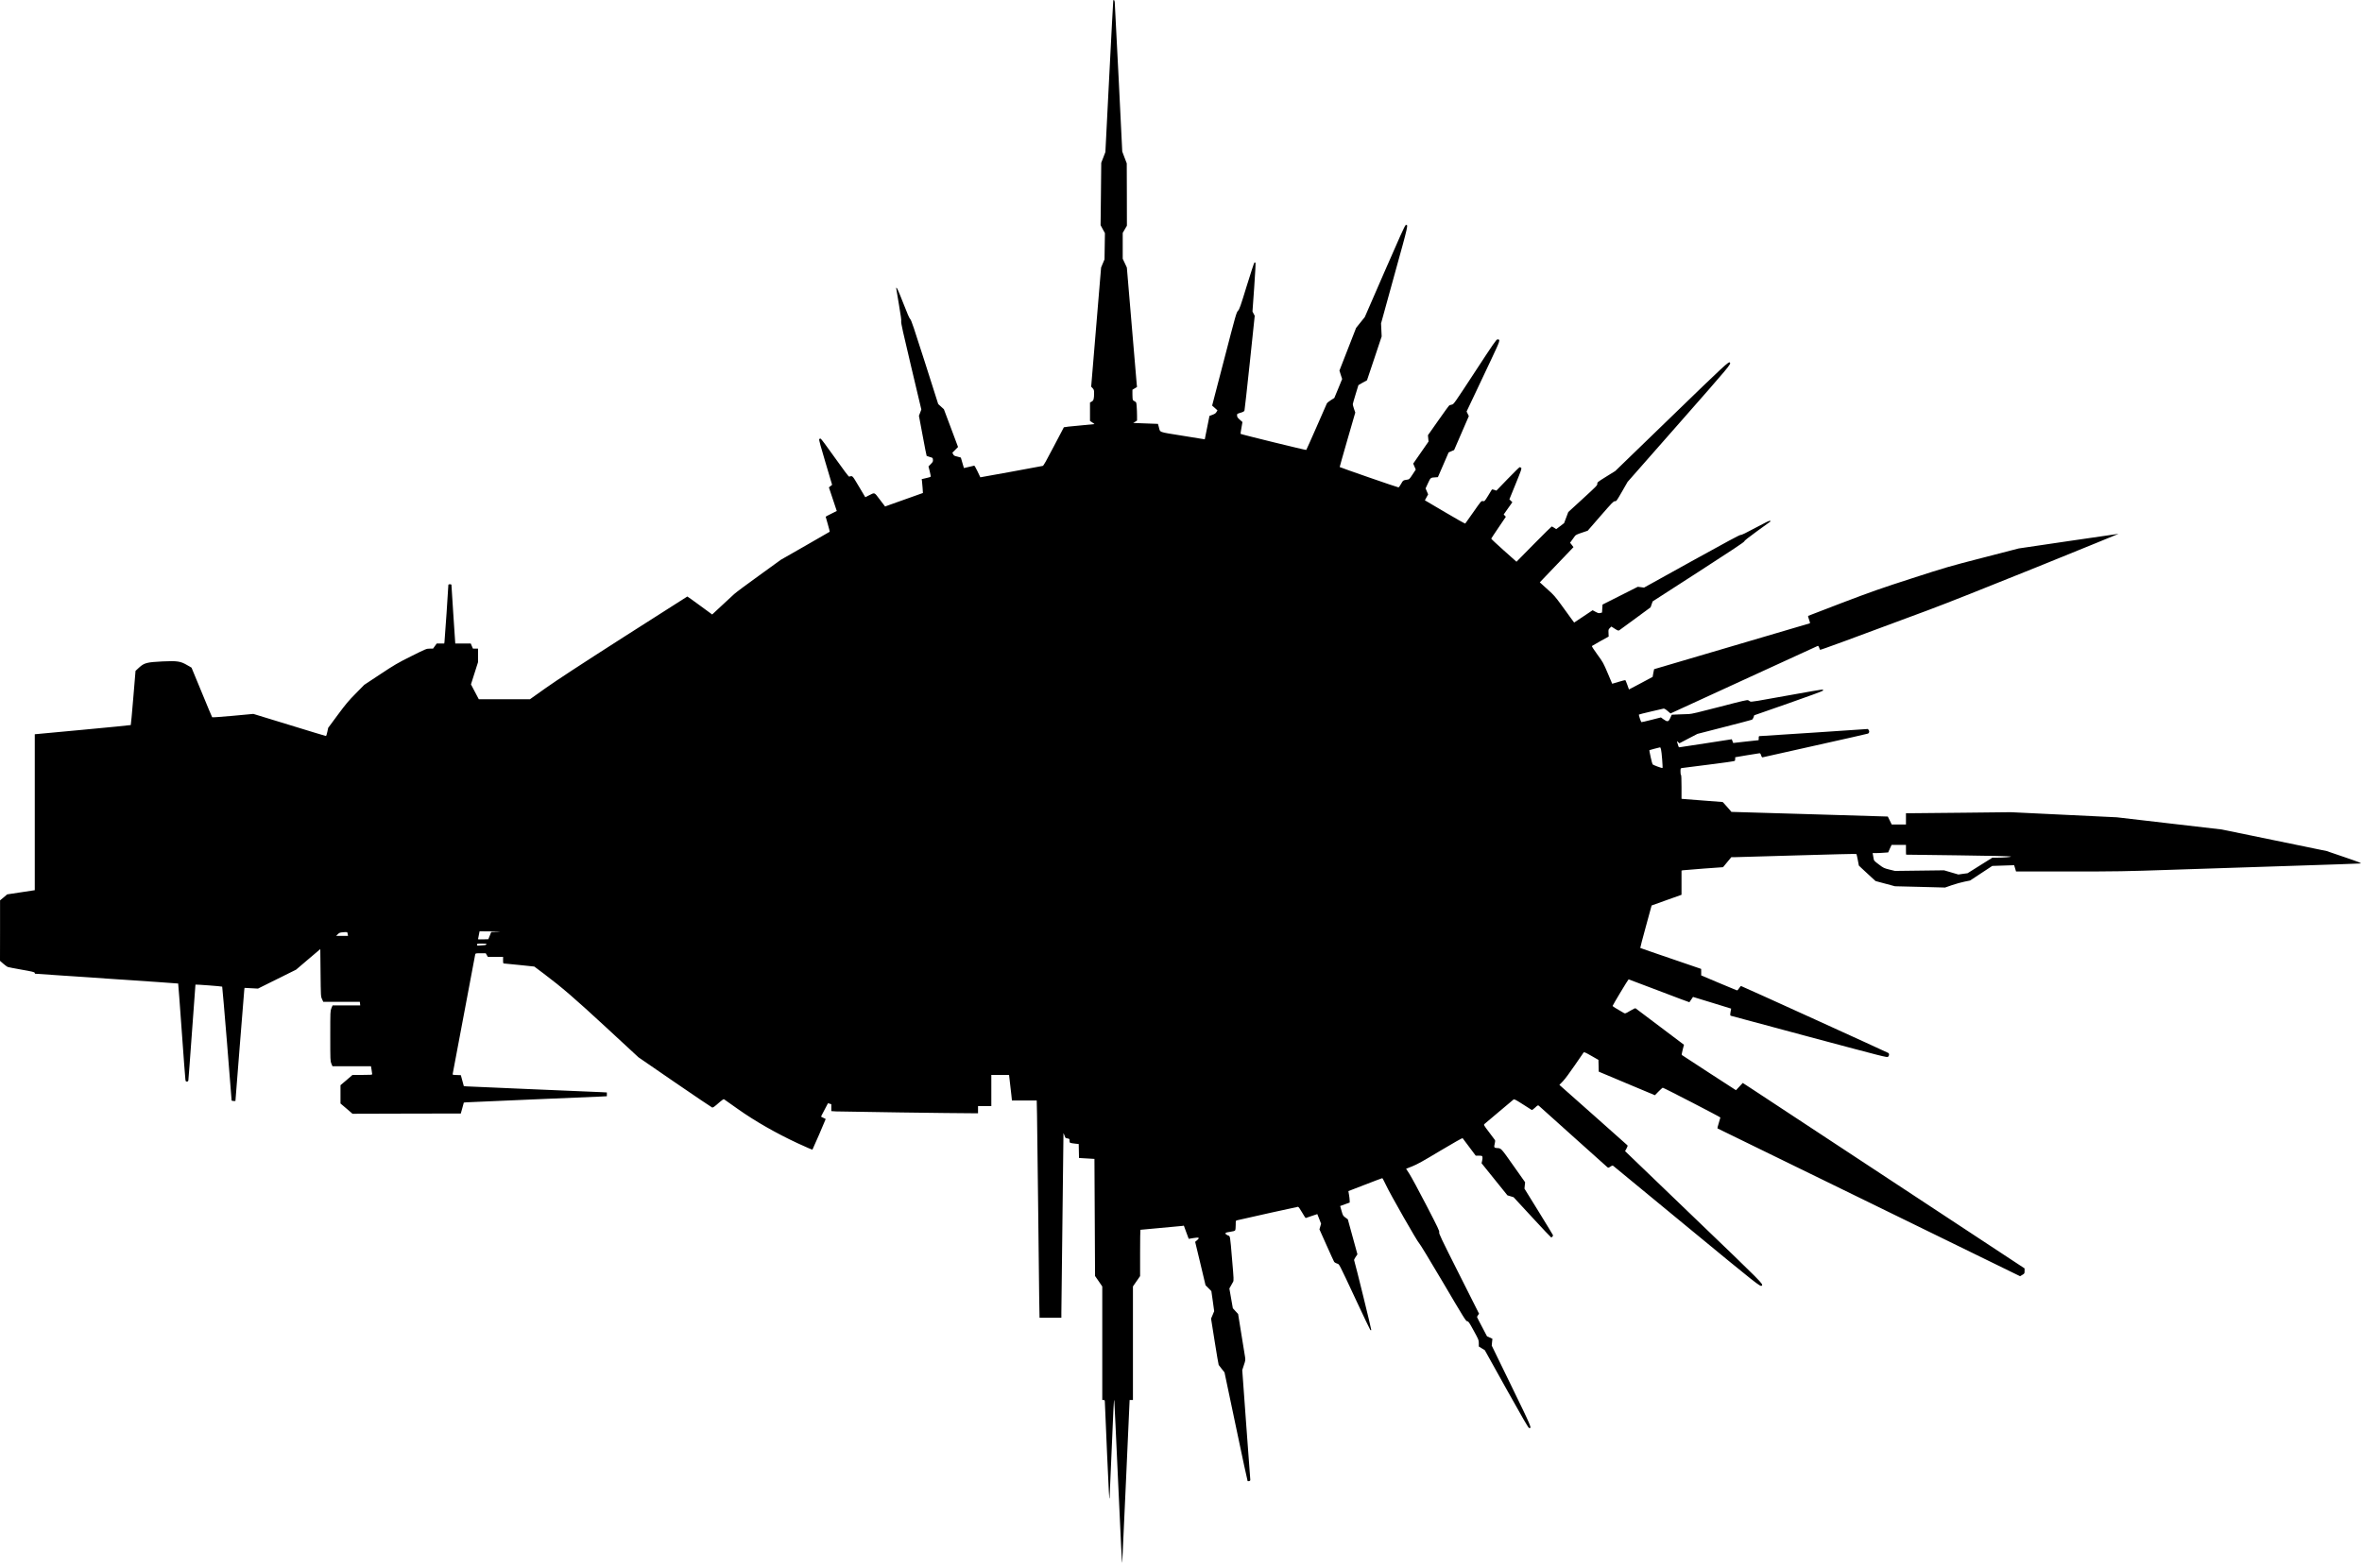
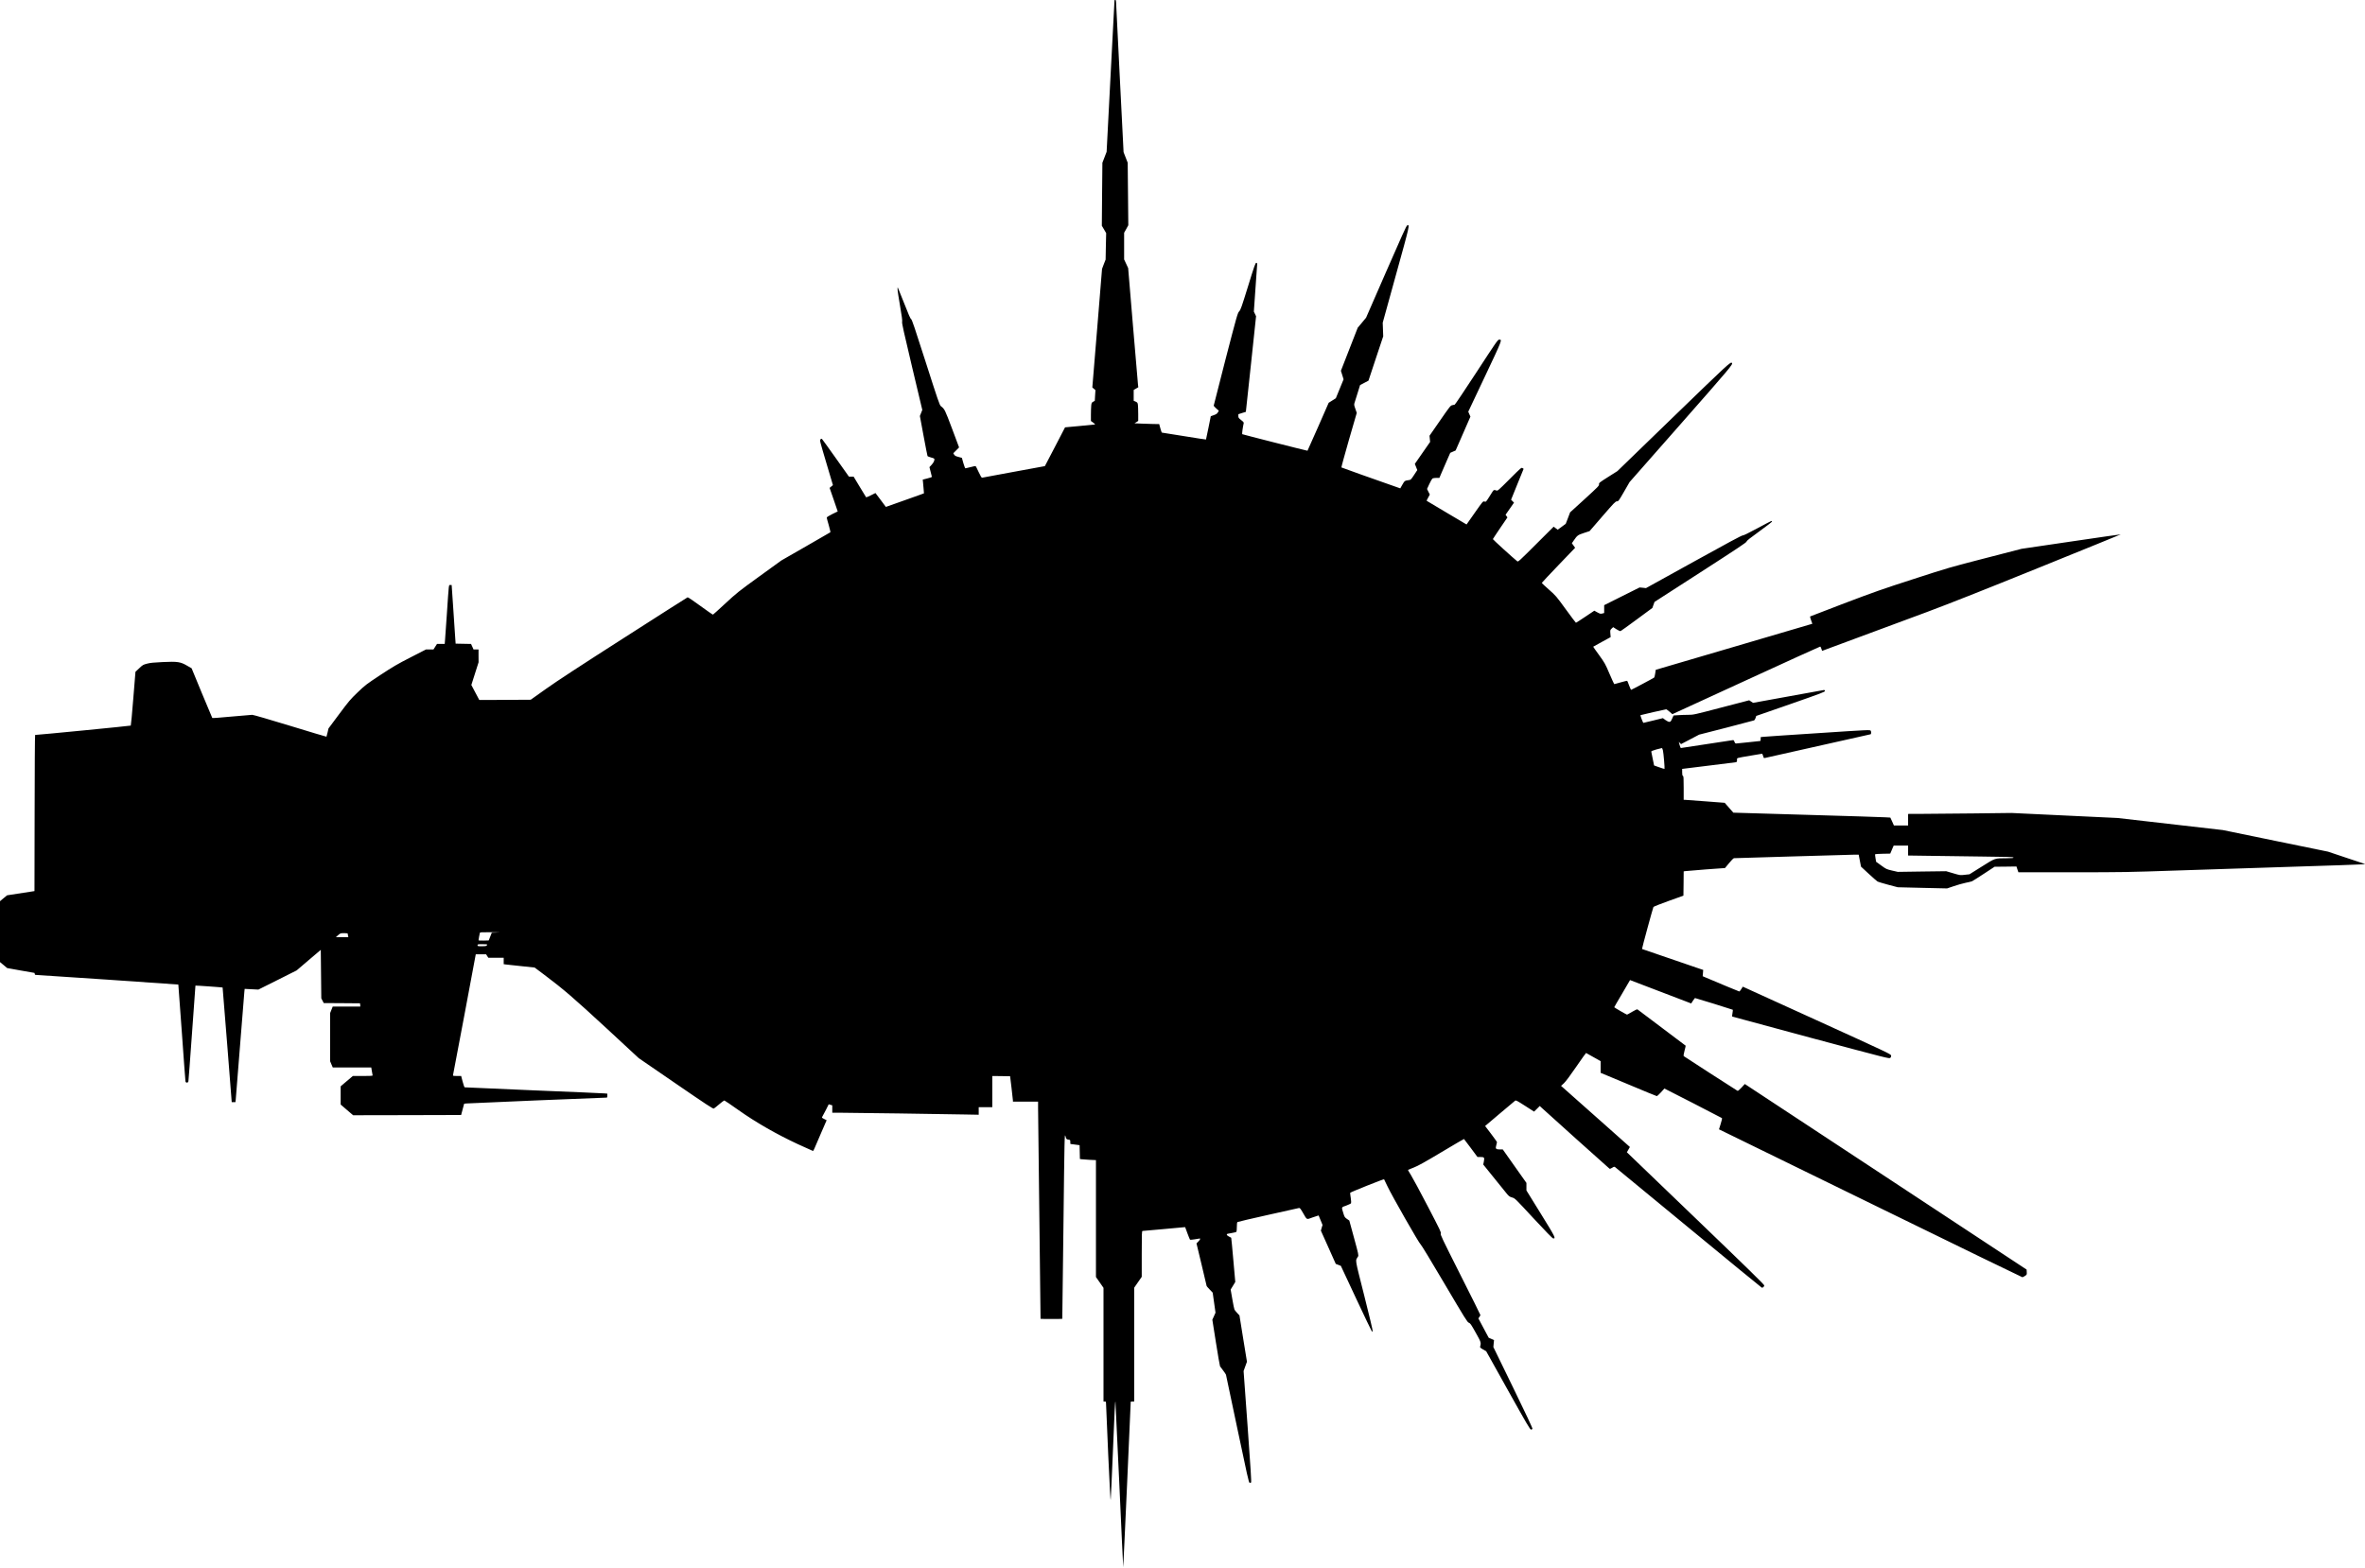
- <svg xmlns="http://www.w3.org/2000/svg" version="1.0" viewBox="0 0 4620 3066" preserveAspectRatio="xMidYMid meet">
-   <g transform="translate(0,3066) scale(0.1,-0.1)" fill="#000000" stroke="none">
-     <path d="M21775 30648 c-2 -7 -38 -677 -79 -1488 l-75 -1475 -40 -104 -41 -105 -6 -611 -7 -610 42 -78 43 -78 -4 -257 -4 -257 -34 -80 -33 -80 -97 -1165 -97 -1165 29 -30 c24 -27 28 -39 28 -92 0 -117 -9 -149 -46 -169 l-34 -19 0 -180 0 -180 45 -30 c24 -16 43 -30 42 -32 -2 -1 -135 -14 -297 -29 -162 -14 -298 -29 -301 -33 -3 -3 -93 -174 -199 -379 -147 -282 -199 -374 -214 -377 -58 -13 -1220 -225 -1221 -223 -1 2 -25 54 -55 116 -29 61 -58 112 -64 112 -6 0 -54 -11 -106 -25 -52 -13 -95 -23 -96 -22 -1 1 -14 47 -30 102 -15 55 -28 101 -30 103 -1 2 -32 10 -68 19 -57 13 -69 19 -82 45 l-16 31 56 56 55 56 -138 369 -139 370 -55 50 -56 51 -261 820 c-212 665 -266 824 -285 840 -17 14 -58 109 -138 315 -100 257 -138 338 -137 288 1 -7 24 -150 53 -318 37 -215 50 -312 44 -330 -7 -19 39 -229 193 -874 l201 -848 -23 -61 -24 -61 73 -389 c39 -214 75 -392 78 -396 4 -3 32 -13 63 -22 56 -15 57 -16 60 -54 3 -34 -2 -43 -42 -84 l-45 -46 25 -99 c18 -71 22 -101 14 -106 -6 -4 -47 -15 -92 -25 l-80 -19 6 -40 c3 -23 8 -84 12 -136 l6 -95 -278 -99 c-154 -54 -320 -114 -371 -132 l-91 -33 -102 134 c-115 151 -94 143 -217 82 l-68 -35 -125 210 c-135 226 -121 212 -190 193 -10 -3 -98 114 -280 370 -164 232 -271 375 -281 375 -9 0 -21 -6 -26 -12 -7 -9 32 -154 122 -453 l131 -440 -31 -25 -32 -25 77 -231 77 -231 -108 -54 c-60 -29 -109 -56 -109 -58 0 -3 19 -70 42 -148 23 -79 39 -145 37 -146 -2 -2 -218 -126 -479 -276 l-476 -272 -427 -309 c-236 -170 -454 -332 -485 -361 -31 -29 -141 -130 -244 -226 l-188 -175 -240 176 c-132 97 -243 176 -246 176 -3 0 -560 -355 -1238 -789 -859 -550 -1325 -855 -1536 -1005 l-304 -216 -500 0 -501 0 -77 146 -76 145 69 217 69 217 0 133 0 132 -50 0 -49 0 -22 50 -21 50 -152 0 -151 0 -38 568 c-21 312 -38 573 -37 580 0 7 -12 12 -30 12 -17 0 -30 -5 -30 -12 1 -31 -71 -1086 -76 -1115 l-5 -33 -74 0 -73 0 -36 -50 -36 -50 -65 0 c-64 0 -71 -3 -363 -149 -269 -134 -326 -168 -607 -354 l-310 -205 -166 -169 c-140 -141 -196 -208 -353 -420 l-187 -253 -17 -80 c-9 -44 -21 -80 -25 -80 -5 0 -327 97 -716 217 l-706 216 -399 -37 c-220 -20 -402 -33 -406 -29 -4 4 -96 225 -205 490 l-199 481 -86 50 c-130 76 -193 85 -480 72 -306 -15 -359 -29 -458 -119 l-71 -66 -44 -528 c-24 -290 -46 -529 -49 -532 -3 -3 -426 -45 -942 -93 l-936 -87 0 -1525 0 -1526 -270 -41 -270 -41 -69 -59 -70 -58 0 -591 -1 -592 64 -56 c35 -30 74 -59 87 -64 13 -5 136 -29 273 -53 206 -36 250 -47 254 -61 2 -10 5 -18 6 -18 0 -1 630 -43 1399 -95 770 -51 1400 -95 1402 -97 2 -2 33 -415 69 -918 36 -503 68 -934 72 -957 4 -37 9 -43 29 -43 18 0 26 7 29 23 3 12 34 438 71 947 36 508 67 925 68 927 6 5 517 -33 523 -40 6 -5 179 -2115 184 -2224 0 -8 14 -13 38 -13 l37 0 83 1058 c46 581 86 1079 89 1106 l6 49 132 -7 131 -7 372 185 373 185 237 202 237 201 5 -464 c5 -461 5 -463 29 -515 l24 -53 357 0 358 0 4 -35 4 -35 -271 0 -270 0 -23 -55 c-22 -55 -22 -60 -22 -544 0 -476 1 -490 21 -540 l22 -51 376 0 377 0 12 -70 c7 -39 12 -77 12 -85 0 -13 -29 -15 -192 -15 l-193 0 -117 -101 -118 -100 0 -179 0 -179 118 -100 117 -101 1059 3 1059 2 30 107 29 107 52 5 c28 3 607 28 1286 56 679 28 1286 53 1348 57 l112 6 0 37 0 37 -112 6 c-62 4 -669 29 -1348 57 -679 28 -1258 53 -1286 56 l-52 5 -29 107 -29 107 -82 3 c-79 3 -82 4 -77 25 3 12 102 537 220 1167 118 630 217 1155 220 1168 5 21 10 22 106 22 l100 0 20 -35 21 -35 149 0 149 0 0 -65 c0 -58 2 -65 19 -65 11 0 149 -14 306 -30 l286 -30 181 -136 c366 -276 598 -476 1229 -1059 l627 -580 711 -489 c391 -268 720 -490 730 -493 18 -5 38 9 153 110 38 33 72 56 78 52 6 -4 129 -90 272 -192 336 -238 749 -474 1168 -669 157 -73 288 -129 291 -126 7 7 259 589 259 598 0 2 -20 13 -45 24 -25 11 -45 22 -45 25 0 3 30 63 68 133 l67 128 33 -9 32 -10 0 -68 0 -67 93 -6 c90 -5 2383 -37 2645 -36 l132 0 0 70 0 70 130 0 130 0 0 305 0 305 173 0 174 0 16 -142 c10 -79 22 -191 29 -250 l11 -108 243 0 242 0 6 -282 c3 -156 13 -926 21 -1713 8 -786 18 -1616 21 -1843 l7 -412 213 0 214 0 0 98 c0 121 39 3480 41 3507 0 11 9 -5 18 -35 12 -39 22 -56 36 -58 63 -9 65 -11 65 -51 0 -43 -2 -42 122 -57 l57 -6 3 -137 3 -136 151 -9 151 -9 6 -1145 6 -1146 71 -102 70 -103 0 -1110 0 -1111 25 0 c23 0 25 -4 26 -47 0 -27 19 -480 43 -1008 32 -736 44 -937 49 -860 3 55 22 489 42 965 33 808 41 957 50 948 2 -1 36 -739 77 -1638 53 -1188 75 -1608 79 -1535 4 55 38 792 75 1638 l69 1537 32 0 33 0 0 1111 0 1111 70 101 70 101 0 453 c0 249 3 453 6 453 15 0 774 71 810 75 l40 6 47 -129 48 -129 90 15 c113 19 132 9 74 -41 l-38 -33 102 -424 101 -425 57 -57 57 -58 28 -196 27 -196 -30 -73 -31 -73 71 -447 c39 -246 74 -452 78 -459 4 -6 31 -41 60 -78 l54 -68 223 -1060 c122 -583 225 -1063 229 -1066 3 -4 17 -4 31 0 21 5 24 10 20 43 -3 21 -39 508 -80 1083 l-76 1045 32 98 c31 92 32 100 22 165 -6 37 -39 240 -73 451 l-62 384 -52 56 -51 56 -34 193 -34 194 29 51 c16 29 36 64 44 79 14 24 13 61 -18 415 -44 523 -35 472 -88 495 -28 12 -43 25 -43 37 0 15 15 20 90 31 68 10 93 18 100 31 6 10 10 56 10 103 0 81 1 86 23 91 182 43 1184 265 1196 265 10 0 41 -43 79 -110 35 -61 67 -110 70 -110 4 0 56 18 117 40 60 21 110 38 111 37 0 -1 17 -44 38 -95 l36 -93 -16 -55 -16 -55 137 -307 c75 -169 143 -316 150 -328 7 -11 32 -26 55 -34 50 -17 19 44 376 -720 147 -316 273 -578 278 -582 6 -4 14 -4 18 0 6 6 -316 1314 -336 1368 -3 6 11 35 30 63 l35 51 -94 342 -94 343 -48 35 c-46 34 -50 41 -75 131 l-27 94 93 34 94 34 -1 41 c0 22 -6 73 -13 112 l-12 71 326 126 c180 70 331 127 337 127 5 0 38 -61 73 -136 79 -172 624 -1126 647 -1135 10 -4 219 -347 467 -768 413 -702 450 -761 475 -761 23 0 35 -17 126 -183 97 -177 100 -184 100 -246 l0 -64 58 -36 59 -36 423 -760 c305 -547 429 -761 443 -763 58 -9 54 1 -344 819 l-386 793 6 67 7 67 -53 25 -53 24 -97 185 c-54 101 -98 188 -98 192 0 4 9 20 20 36 l20 28 -395 785 c-348 690 -394 788 -385 809 9 20 -21 84 -251 528 -144 278 -292 552 -329 610 l-67 104 119 47 c94 37 211 102 549 305 255 152 433 253 437 247 4 -5 63 -85 132 -176 l125 -167 62 0 c58 0 63 -2 69 -25 3 -13 1 -47 -6 -74 l-11 -49 253 -314 253 -314 60 -18 60 -18 364 -394 c200 -217 367 -394 372 -394 15 0 40 33 35 45 -2 7 -129 215 -281 462 l-277 448 6 62 7 63 -231 327 c-245 348 -237 339 -321 342 -53 2 -61 16 -43 84 8 32 11 63 7 70 -4 7 -57 77 -117 156 -105 138 -108 144 -90 161 11 9 138 117 284 240 146 123 273 229 282 237 15 13 34 4 180 -89 90 -58 169 -108 176 -112 9 -5 32 10 68 44 48 46 57 50 72 38 9 -7 309 -276 666 -598 358 -322 660 -593 673 -603 22 -17 23 -17 62 9 35 23 42 24 59 12 10 -7 657 -539 1436 -1183 1394 -1149 1440 -1186 1467 -1157 30 31 16 46 -1276 1286 -710 681 -1314 1262 -1344 1292 l-55 53 28 51 c20 36 25 54 18 63 -6 7 -308 275 -671 597 l-660 585 68 70 c40 42 134 167 231 310 89 132 168 246 175 254 11 11 35 1 152 -66 l138 -79 3 -115 3 -115 549 -231 549 -230 73 74 c40 40 76 73 80 73 19 0 1128 -573 1128 -583 0 -6 -15 -56 -32 -111 -19 -57 -29 -101 -23 -103 6 -2 1339 -653 2963 -1447 l2954 -1444 44 26 c43 26 44 28 44 77 l0 50 -2582 1700 c-1419 935 -2660 1751 -2755 1814 l-175 114 -66 -71 -67 -71 -525 340 c-289 187 -529 344 -534 349 -5 5 3 50 17 104 l25 96 -466 351 c-257 194 -472 356 -479 361 -8 7 -44 -9 -108 -48 -93 -55 -97 -57 -123 -42 -150 85 -223 131 -220 138 11 31 305 520 313 520 5 0 274 -102 598 -226 324 -124 590 -224 591 -222 2 1 18 26 37 54 l34 50 373 -114 373 -115 -5 -26 c-16 -84 -17 -109 -4 -113 7 -3 698 -189 1536 -413 1473 -394 1523 -407 1542 -390 23 20 26 57 8 73 -16 12 -2873 1312 -2885 1312 -4 0 -21 -20 -37 -45 -20 -32 -33 -44 -45 -40 -9 2 -169 69 -356 148 l-340 144 0 63 -1 64 -593 203 c-326 111 -595 204 -598 207 -2 2 46 190 109 417 l113 414 293 105 292 104 0 237 0 237 28 6 c15 3 197 17 406 33 l378 27 81 98 81 98 66 0 c36 0 585 16 1220 35 635 19 1157 32 1161 27 3 -4 16 -56 27 -117 l21 -110 69 -65 c38 -36 111 -104 163 -151 l94 -86 190 -51 190 -51 490 -12 490 -13 135 47 c74 25 184 56 245 68 l109 22 217 143 217 143 214 7 214 7 19 -62 18 -61 1026 0 c965 0 1086 2 2031 34 553 19 1599 53 2325 76 726 23 1336 44 1355 47 30 4 -18 23 -313 124 l-349 119 -1026 211 -1027 211 -1025 119 -1025 119 -1038 50 -1038 50 -902 -10 c-496 -5 -957 -10 -1024 -10 l-123 0 0 -110 0 -110 -139 0 -140 0 -38 78 -38 77 -1529 46 -1530 45 -50 59 c-28 33 -67 76 -86 97 l-35 37 -340 26 c-187 14 -368 28 -402 31 l-63 6 0 234 c0 149 -4 234 -10 234 -6 0 -10 28 -10 64 0 62 1 65 28 70 15 3 252 33 527 67 286 35 503 67 507 73 4 6 8 25 8 41 l0 30 228 39 c125 21 236 39 246 39 14 2 23 -9 33 -41 11 -32 19 -42 31 -38 10 2 474 106 1032 231 558 124 1021 229 1029 233 24 14 30 46 12 69 l-16 21 -1030 -69 c-566 -37 -1047 -69 -1067 -69 -38 0 -38 -1 -38 -40 0 -22 -1 -40 -2 -41 -2 0 -114 -12 -250 -27 l-247 -28 -14 36 -14 37 -504 -78 c-277 -43 -511 -78 -520 -79 -15 0 -20 11 -46 105 -5 18 -4 18 20 -3 l25 -24 176 92 177 92 522 134 c287 73 531 138 543 143 11 5 26 26 33 48 l13 39 670 234 c376 131 672 240 675 248 3 7 2 17 -3 21 -5 5 -322 -49 -704 -119 -577 -106 -698 -125 -715 -115 -11 6 -29 18 -40 25 -18 10 -97 -8 -561 -129 -406 -106 -555 -141 -601 -141 -33 0 -122 -3 -197 -7 l-137 -6 -29 -64 c-35 -77 -55 -81 -132 -26 l-51 37 -189 -48 c-104 -27 -191 -47 -193 -44 -13 13 -55 142 -48 148 4 4 109 30 233 59 124 28 234 54 246 57 15 4 37 -8 80 -44 l59 -50 1435 659 c788 362 1440 661 1446 663 8 3 17 -10 25 -32 6 -20 15 -40 18 -45 7 -7 593 208 2121 778 350 130 1140 444 2138 847 870 353 1581 642 1580 644 -2 1 -442 -63 -978 -142 l-975 -144 -700 -181 c-668 -172 -731 -191 -1390 -404 -592 -191 -786 -259 -1355 -475 -366 -139 -668 -256 -673 -259 -4 -4 4 -38 18 -75 19 -50 22 -68 13 -71 -7 -3 -694 -205 -1527 -450 -833 -245 -1515 -446 -1517 -447 -1 -2 -8 -36 -16 -77 l-13 -74 -110 -59 c-60 -32 -165 -88 -231 -123 l-122 -64 -32 90 c-18 49 -35 91 -39 93 -3 2 -63 -13 -132 -34 l-125 -37 -88 208 c-84 198 -93 215 -203 365 -63 86 -111 160 -106 165 4 4 80 48 168 97 l160 88 -3 70 c-3 65 -2 70 26 97 l30 29 67 -43 c60 -38 70 -41 89 -29 11 7 154 111 316 231 l295 217 20 58 20 58 895 577 c654 422 896 583 898 598 2 14 87 81 255 203 139 100 254 183 256 185 3 2 0 8 -6 14 -8 8 -86 -29 -282 -135 -189 -102 -278 -145 -294 -141 -16 3 -283 -140 -956 -513 l-934 -518 -61 8 -61 8 -345 -174 -345 -174 -5 -78 -5 -78 -34 -9 c-29 -7 -43 -3 -92 23 l-58 31 -181 -121 -180 -120 -64 87 c-35 49 -122 168 -193 266 -111 152 -146 192 -249 283 -65 58 -130 116 -142 129 l-24 22 329 344 330 345 -33 43 -34 43 38 52 c20 29 46 64 57 79 15 21 47 36 135 65 l115 39 251 289 c229 263 254 289 281 288 29 -2 34 6 139 188 l109 190 1008 1146 c1002 1139 1018 1158 993 1189 -21 26 -85 -33 -1142 -1057 l-1100 -1065 -177 -110 c-170 -106 -177 -111 -174 -141 2 -28 -20 -50 -283 -291 l-285 -261 -41 -109 -41 -108 -77 -59 -77 -58 -39 26 c-22 14 -44 26 -49 26 -5 0 -162 -155 -349 -345 l-340 -345 -248 221 c-137 122 -248 226 -246 231 1 5 66 103 144 218 l142 210 -21 22 -21 23 84 119 85 120 -29 29 -29 28 123 302 c111 272 121 303 107 315 -9 6 -22 12 -29 12 -6 0 -111 -103 -233 -229 l-222 -230 -41 15 c-33 11 -43 12 -50 2 -4 -7 -38 -61 -74 -121 -66 -106 -67 -107 -99 -101 -32 6 -32 6 -185 -213 -84 -120 -156 -222 -160 -226 -4 -4 -183 96 -398 224 l-392 231 32 58 32 58 -25 58 -25 59 47 102 c52 111 48 109 154 115 l40 3 105 242 105 242 53 23 54 23 144 332 144 332 -22 45 -22 45 160 337 c87 186 234 495 325 688 175 371 180 386 119 386 -22 0 -73 -74 -440 -635 -402 -614 -416 -635 -450 -640 -19 -4 -42 -10 -50 -14 -8 -4 -106 -138 -217 -297 l-203 -289 6 -62 6 -61 -150 -216 -150 -216 25 -59 25 -58 -63 -96 c-62 -94 -65 -96 -109 -102 -74 -11 -77 -13 -115 -81 -20 -36 -42 -67 -49 -70 -9 -4 -1142 389 -1152 399 -2 1 67 242 151 534 l154 532 -25 72 c-13 40 -24 80 -24 90 0 9 25 96 55 194 30 97 55 178 55 180 0 2 38 24 84 49 l84 46 144 429 143 429 -6 128 -6 127 262 951 c276 995 275 990 219 972 -14 -5 -128 -256 -409 -903 l-390 -896 -85 -106 -85 -106 -163 -418 -163 -417 26 -83 27 -82 -76 -186 -77 -185 -68 -43 c-38 -23 -73 -53 -79 -66 -6 -12 -97 -220 -202 -461 -106 -242 -196 -443 -200 -447 -6 -7 -1274 304 -1285 315 -2 1 6 54 17 117 l20 114 -52 46 c-42 37 -52 52 -53 80 -2 35 -2 35 68 56 56 17 71 26 77 46 4 13 51 435 104 937 l96 914 -22 41 -22 42 34 475 c21 297 30 477 24 482 -5 3 -14 4 -20 2 -6 -2 -73 -208 -150 -457 -124 -405 -142 -456 -171 -487 -32 -34 -42 -71 -269 -945 l-237 -910 52 -46 52 -47 -19 -32 c-14 -25 -34 -39 -78 -55 l-59 -22 -46 -229 -46 -229 -434 70 c-492 80 -432 57 -466 176 l-16 56 -242 9 -242 9 38 23 37 24 0 96 c0 53 -3 134 -7 180 -6 80 -7 84 -37 99 -17 9 -34 21 -38 27 -4 6 -8 54 -8 106 l0 95 45 27 45 28 -6 52 c-3 29 -47 555 -99 1168 l-94 1115 -40 86 -41 87 0 252 0 253 41 71 41 71 -1 609 -2 610 -44 115 -44 116 -71 1440 c-39 792 -73 1459 -76 1483 -5 40 -20 56 -29 30z m10714 -14650 c13 -47 37 -355 29 -363 -8 -8 -181 56 -194 71 -10 12 -69 273 -62 278 3 3 194 53 209 55 4 1 12 -18 18 -41z m4791 -1963 c0 -52 1 -95 3 -96 1 0 460 -6 1020 -13 636 -8 1022 -17 1028 -23 11 -11 -142 -23 -283 -23 l-78 0 -243 -152 -242 -152 -90 -12 -90 -13 -140 41 -140 41 -480 -6 -480 -6 -110 27 c-105 26 -115 31 -206 100 -90 68 -97 75 -102 115 -4 23 -9 57 -13 75 l-6 32 68 0 c38 0 107 3 152 7 l84 6 33 74 34 73 140 0 141 0 0 -95z m-27554 -1605 l-118 -5 -28 -70 -28 -70 -101 -3 c-55 -1 -101 -1 -101 2 0 5 15 84 26 134 l4 22 233 -2 c185 -2 208 -3 113 -8z m-2925 -43 l6 -37 -116 0 -116 0 33 33 c28 28 41 33 100 38 88 7 86 8 93 -34z m2713 -202 c-4 -8 -16 -15 -28 -15 -11 0 -51 -3 -88 -7 -65 -6 -68 -5 -68 16 0 20 5 21 95 21 80 0 93 -2 89 -15z" />
+ <svg xmlns="http://www.w3.org/2000/svg" version="1.0" viewBox="0 0 4700 3116" preserveAspectRatio="xMidYMid meet">
+   <g transform="translate(0,3116) scale(0.1,-0.1)" fill="#000000" stroke="none">
+     <path d="M22149 31158 c-1 -2 -36 -681 -79 -1510 l-78 -1506 -42 -109 -42 -108 -6 -626 -5 -626 43 -73 43 -74 -6 -263 -5 -263 -36 -92 -35 -93 -96 -1179 -97 -1178 31 -27 31 -26 -7 -107 -6 -106 -32 -18 c-30 -16 -33 -23 -39 -77 -3 -33 -6 -115 -6 -183 l0 -123 46 -33 c37 -26 42 -34 28 -37 -11 -2 -147 -15 -304 -30 l-284 -26 -200 -386 -201 -385 -615 -113 c-338 -62 -622 -115 -631 -117 -12 -3 -29 24 -70 112 -29 63 -56 117 -60 119 -3 3 -48 -7 -98 -20 -51 -14 -98 -25 -104 -25 -7 0 -26 46 -42 104 l-29 104 -69 19 c-54 14 -72 24 -85 45 l-17 28 58 58 57 58 -140 374 c-145 384 -146 386 -222 446 -25 19 -59 119 -300 872 -218 683 -276 852 -291 859 -15 7 -52 91 -138 313 -65 166 -121 305 -124 308 -18 19 -11 -43 37 -329 41 -237 53 -329 46 -348 -7 -21 34 -207 196 -888 l205 -862 -24 -60 -24 -61 73 -394 c40 -216 76 -398 79 -403 3 -5 36 -18 72 -28 50 -13 65 -21 65 -35 0 -33 -19 -69 -59 -113 l-40 -43 24 -95 c14 -51 25 -97 25 -100 0 -4 -41 -17 -91 -30 l-91 -23 6 -61 c3 -33 8 -94 12 -136 l6 -76 -73 -27 c-41 -14 -211 -75 -379 -135 l-305 -108 -103 138 -104 138 -90 -45 c-50 -25 -92 -43 -95 -40 -3 3 -60 97 -127 208 l-122 203 -46 0 -47 0 -266 375 c-146 206 -269 376 -273 378 -4 1 -16 -4 -27 -12 -18 -13 -13 -31 115 -462 l133 -448 -33 -27 -33 -28 81 -234 80 -234 -109 -53 c-69 -34 -109 -60 -109 -70 0 -8 18 -76 40 -150 21 -74 36 -138 32 -141 -4 -3 -224 -131 -490 -283 l-483 -277 -438 -317 c-417 -302 -449 -328 -675 -537 -130 -121 -241 -221 -247 -223 -5 -2 -117 76 -250 173 -132 97 -246 174 -254 171 -7 -2 -575 -364 -1261 -804 -874 -559 -1340 -864 -1553 -1016 l-304 -216 -359 -2 c-197 -2 -427 -3 -510 -3 l-153 0 -79 149 -79 149 72 226 72 226 -1 128 0 127 -50 0 -50 0 -24 55 -25 54 -153 3 -153 3 -7 95 c-3 52 -21 314 -39 583 l-33 487 -27 0 c-33 0 -26 52 -69 -585 -16 -242 -32 -473 -36 -512 l-6 -73 -76 0 -77 0 -35 -55 -35 -55 -74 0 -74 0 -306 -157 c-261 -133 -349 -185 -600 -350 -280 -185 -302 -201 -453 -346 -145 -139 -176 -176 -369 -435 l-211 -283 -18 -80 c-10 -44 -20 -82 -22 -84 -2 -2 -326 95 -721 216 -408 125 -733 219 -755 219 -22 0 -207 -16 -412 -35 -206 -20 -377 -32 -381 -28 -4 5 -98 229 -209 498 l-202 490 -90 52 c-132 77 -189 86 -483 72 -178 -8 -249 -15 -313 -32 -77 -20 -87 -26 -156 -92 l-74 -70 -43 -530 c-23 -291 -46 -534 -50 -539 -5 -6 -1824 -184 -1901 -186 -5 0 -9 -698 -10 -1552 l-3 -1552 -272 -42 -272 -42 -71 -58 -70 -59 0 -605 0 -605 71 -59 71 -60 267 -48 c146 -26 269 -48 274 -48 4 0 7 -9 7 -20 0 -12 7 -20 18 -20 44 0 2834 -189 2836 -192 2 -2 33 -430 70 -953 37 -522 69 -960 72 -973 6 -31 52 -31 58 1 3 12 35 445 72 962 37 517 68 941 68 942 3 4 537 -34 540 -38 1 -2 43 -516 92 -1141 l89 -1138 37 0 37 0 6 53 c3 28 41 509 85 1067 44 558 82 1041 86 1073 l6 59 137 -7 136 -7 380 190 380 191 240 205 240 204 5 -482 5 -481 24 -47 25 -48 360 -2 361 -3 3 -33 3 -32 -274 0 -275 0 -26 -65 -26 -65 0 -478 0 -477 26 -62 27 -63 383 0 382 0 12 -72 c6 -40 13 -79 15 -85 3 -10 -40 -13 -194 -13 l-199 0 -121 -102 -121 -103 0 -181 0 -181 124 -107 124 -106 1073 2 1073 3 30 112 30 112 41 5 c38 5 2719 117 2778 116 25 0 27 3 27 39 l0 40 -52 5 c-29 3 -665 31 -1413 61 -748 31 -1365 58 -1371 60 -6 2 -24 53 -40 114 l-29 111 -83 0 c-63 0 -83 3 -80 13 3 6 106 551 229 1209 l224 1198 102 0 103 0 22 -35 23 -35 153 0 152 0 0 -64 0 -63 43 -6 c23 -3 161 -18 307 -33 l265 -28 199 -149 c375 -282 584 -462 1231 -1060 l639 -592 737 -506 c619 -425 740 -504 755 -496 11 6 59 44 108 86 48 42 94 75 101 75 8 -1 134 -87 282 -192 344 -244 758 -481 1184 -679 158 -73 291 -133 295 -133 5 0 19 24 31 53 12 28 71 166 131 305 l110 253 -50 25 c-48 24 -49 26 -35 48 8 12 40 72 71 133 l55 111 36 -11 35 -10 0 -74 0 -73 158 0 c191 0 2111 -27 2485 -35 l267 -5 0 75 0 75 135 0 135 0 0 310 0 310 177 -2 177 -3 28 -230 c15 -126 27 -240 28 -252 l0 -23 250 0 250 0 0 -137 c1 -127 48 -4175 49 -4180 1 -2 98 -3 216 -3 118 0 216 1 216 3 1 1 11 832 23 1847 21 1814 22 1844 40 1784 17 -60 19 -62 57 -68 38 -6 39 -7 39 -46 0 -22 1 -40 3 -41 1 0 43 -6 92 -12 l90 -12 3 -137 3 -137 27 -5 c15 -3 87 -8 160 -12 l132 -6 0 -1162 0 -1162 75 -107 75 -108 0 -1130 0 -1129 25 0 c23 0 25 -3 26 -52 0 -29 19 -483 43 -1008 28 -623 45 -932 49 -890 4 36 23 445 42 910 36 884 44 1044 52 1037 2 -3 37 -744 78 -1647 41 -903 75 -1644 77 -1645 3 -3 150 3264 149 3288 -1 4 15 7 34 7 l35 0 0 1131 0 1131 75 108 75 108 0 456 c0 409 2 456 16 456 9 0 187 16 397 35 210 19 397 36 416 38 l34 2 44 -120 c25 -66 48 -124 52 -128 5 -5 48 -1 97 7 49 9 92 16 97 16 17 0 5 -27 -29 -61 l-36 -37 101 -420 c56 -231 101 -423 101 -427 0 -4 27 -35 60 -69 l60 -63 28 -199 28 -199 -31 -70 -32 -70 72 -456 c40 -251 76 -463 81 -470 4 -8 32 -44 61 -82 28 -37 54 -75 57 -85 2 -9 105 -495 228 -1080 192 -915 225 -1063 241 -1068 11 -3 24 -1 30 5 8 8 -10 305 -69 1114 l-80 1102 33 92 34 93 -75 460 -74 461 -45 48 c-24 26 -49 56 -54 67 -6 10 -25 105 -43 209 l-33 190 46 75 46 76 -39 438 c-21 241 -40 439 -42 441 -2 1 -22 12 -45 24 -45 22 -56 46 -25 55 9 2 51 10 92 17 41 6 78 17 82 23 4 6 8 50 8 97 0 57 4 90 13 96 6 5 280 69 607 142 327 73 604 135 615 137 17 4 30 -12 77 -93 88 -151 65 -140 197 -93 62 22 115 39 116 38 2 -2 20 -45 40 -96 l38 -93 -17 -56 -16 -57 148 -330 148 -331 50 -19 51 -20 303 -648 c167 -357 308 -652 313 -655 5 -3 13 -1 17 3 5 5 -69 317 -167 704 -195 774 -181 686 -125 781 14 24 10 46 -79 371 l-94 345 -47 32 c-44 31 -49 39 -72 115 -38 126 -43 114 58 150 48 18 92 39 96 47 4 7 2 54 -6 104 -8 49 -13 95 -12 103 3 12 666 277 674 269 2 -2 33 -65 68 -141 85 -182 636 -1147 658 -1153 10 -3 207 -326 472 -777 414 -701 458 -773 487 -781 28 -9 44 -33 135 -195 109 -194 111 -200 88 -282 -4 -12 12 -27 58 -53 l63 -36 435 -780 c370 -662 438 -779 457 -779 12 0 24 8 27 18 4 12 -134 305 -385 821 l-391 803 6 69 7 69 -53 24 -53 23 -103 193 -102 192 20 28 c11 15 20 33 20 39 0 6 -180 369 -401 806 -363 721 -400 798 -386 813 13 15 -11 66 -257 538 -149 287 -300 567 -335 623 -35 56 -62 103 -60 105 2 2 54 22 114 46 85 33 212 103 553 307 244 146 445 263 446 261 2 -2 63 -83 136 -180 l132 -178 58 0 c77 0 85 -10 69 -89 l-12 -61 204 -253 c112 -138 228 -282 257 -318 48 -59 61 -69 113 -84 59 -18 59 -19 425 -414 243 -262 375 -397 390 -399 60 -8 43 26 -248 495 l-283 458 0 75 0 75 -235 332 -235 333 -60 0 c-78 0 -90 16 -69 85 8 27 14 53 14 59 0 7 -53 81 -118 167 l-118 155 289 245 c158 134 297 250 307 258 17 12 37 1 198 -102 l179 -115 57 56 56 56 37 -35 c69 -65 1338 -1205 1350 -1212 7 -5 29 4 52 19 35 23 42 24 59 12 10 -7 667 -548 1460 -1203 793 -654 1448 -1191 1455 -1193 19 -4 46 20 49 44 2 15 -317 328 -1364 1334 l-1367 1314 30 52 30 53 -684 608 -684 607 57 52 c37 35 119 145 245 328 104 152 192 275 195 274 3 -2 70 -39 148 -83 l142 -80 0 -116 0 -116 553 -231 c303 -128 557 -232 564 -232 6 0 43 34 81 75 l69 76 569 -290 c312 -160 571 -294 575 -298 5 -5 -7 -57 -26 -116 l-33 -107 201 -98 c111 -54 1465 -716 3008 -1470 1543 -755 2812 -1372 2820 -1372 8 0 31 12 52 26 37 24 38 27 35 76 l-3 50 -2800 1845 -2800 1844 -66 -72 c-47 -50 -71 -69 -80 -63 -59 35 -1057 679 -1066 688 -9 8 -5 35 14 109 15 53 24 99 22 100 -27 22 -948 715 -957 721 -8 5 -47 -12 -107 -48 -51 -31 -97 -56 -101 -56 -10 0 -254 141 -254 147 0 3 70 125 157 271 86 147 157 268 157 269 1 1 856 -326 1128 -431 l87 -34 35 54 c20 30 39 54 41 54 11 0 747 -228 751 -233 3 -3 0 -33 -6 -67 -6 -34 -9 -65 -6 -68 4 -3 707 -193 1564 -423 1540 -412 1557 -417 1578 -398 14 13 19 28 16 47 -4 27 -67 57 -1475 698 l-1472 670 -30 -48 c-16 -26 -34 -48 -39 -48 -7 0 -422 173 -680 283 l-48 21 5 62 5 63 -87 29 c-451 153 -1127 385 -1129 387 -5 5 216 815 227 835 4 8 140 62 302 120 l294 105 3 241 2 242 33 5 c17 3 202 18 410 34 l378 27 81 98 c44 54 88 98 97 98 9 0 534 16 1166 35 633 19 1187 35 1231 35 l82 0 23 -119 23 -119 150 -139 c83 -77 162 -146 176 -155 14 -9 111 -38 215 -66 l190 -50 490 -12 490 -11 130 44 c72 25 177 55 235 67 58 11 116 26 130 31 13 6 120 73 237 150 l212 139 217 2 217 3 19 -57 20 -58 1066 0 c1012 0 1119 2 2077 35 556 19 1593 52 2305 75 712 22 1329 43 1370 47 l75 6 -370 123 -370 124 -1045 214 -1045 215 -1045 120 -1045 120 -1055 50 -1055 50 -755 -9 c-415 -5 -878 -9 -1027 -9 l-273 -1 0 -115 0 -115 -141 0 -141 0 -35 79 -36 78 -101 6 c-56 4 -758 26 -1560 49 l-1459 43 -56 64 c-31 36 -69 80 -86 98 l-30 34 -380 29 c-209 16 -392 30 -407 30 l-28 0 0 235 c0 200 -2 236 -15 241 -11 5 -15 23 -15 73 l0 66 518 64 c284 35 529 66 545 68 24 5 27 10 27 44 0 46 -30 36 273 88 l228 38 14 -34 c8 -20 15 -40 15 -45 0 -6 12 -8 28 -5 45 9 2097 469 2099 471 11 9 11 55 0 70 -14 19 -30 19 -1043 -48 -566 -37 -1055 -69 -1086 -73 l-58 -6 0 -38 c0 -22 -3 -39 -7 -39 -5 0 -109 -11 -233 -25 -124 -14 -235 -25 -247 -25 -16 0 -25 9 -34 35 -12 32 -16 35 -44 30 -63 -11 -1010 -155 -1020 -155 -6 0 -17 27 -26 60 l-16 61 23 -22 22 -21 180 94 179 94 539 138 c296 76 546 142 555 146 8 5 21 27 28 48 l13 40 685 238 c613 214 683 241 681 259 -2 15 -9 19 -28 17 -14 -2 -335 -60 -713 -129 l-688 -125 -39 26 -38 25 -553 -144 c-545 -143 -554 -145 -659 -145 -59 0 -148 -3 -199 -7 l-92 -6 -29 -64 c-25 -55 -32 -63 -56 -63 -15 0 -48 16 -77 37 l-50 37 -191 -47 c-105 -26 -194 -47 -197 -47 -8 0 -64 149 -58 153 6 4 502 118 513 117 4 0 34 -22 65 -48 l56 -49 1465 673 c806 371 1469 672 1474 671 6 -2 16 -22 23 -44 l14 -42 37 14 c91 32 1449 536 2047 759 468 175 1125 435 2257 894 878 355 1596 648 1594 649 -1 2 -446 -62 -987 -142 l-984 -145 -720 -186 c-696 -179 -744 -193 -1425 -414 -614 -198 -792 -261 -1380 -484 -371 -141 -676 -259 -678 -261 -3 -3 6 -36 20 -75 l25 -70 -41 -12 c-22 -7 -723 -213 -1556 -458 l-1515 -445 -11 -73 c-6 -40 -15 -77 -20 -81 -10 -10 -445 -242 -458 -244 -4 -1 -22 37 -40 85 -17 48 -34 90 -38 93 -3 4 -60 -10 -127 -29 -66 -20 -124 -36 -129 -36 -5 0 -48 93 -97 208 -84 198 -94 214 -207 371 -66 90 -118 164 -116 165 2 2 80 45 175 97 l172 94 -6 70 c-5 68 -4 71 25 99 l31 29 67 -43 c49 -31 71 -40 84 -33 10 4 155 109 323 233 l305 225 21 60 22 60 914 589 c721 465 915 594 915 610 1 16 66 68 256 205 140 101 253 188 251 195 -3 6 -11 10 -18 8 -8 -2 -134 -68 -280 -147 -177 -95 -273 -142 -287 -139 -13 4 -319 -160 -970 -521 l-951 -526 -63 7 -64 6 -352 -176 -352 -176 0 -78 0 -78 -37 -10 c-34 -9 -44 -7 -99 23 l-60 33 -179 -120 c-98 -66 -182 -120 -186 -120 -4 0 -95 121 -202 268 -190 261 -198 271 -336 392 -78 69 -141 128 -141 132 0 4 149 163 331 353 l332 346 -33 45 -32 45 37 54 c71 103 81 110 202 150 l113 37 256 296 c232 268 259 296 288 296 30 1 35 9 141 192 l110 191 1020 1159 c987 1122 1039 1184 1014 1209 -28 26 -67 -11 -1161 -1070 l-1115 -1080 -185 -117 c-177 -112 -184 -119 -180 -146 3 -27 -18 -49 -285 -293 l-290 -264 -43 -114 -44 -114 -79 -58 -80 -59 -41 30 -40 30 -353 -352 c-322 -322 -353 -350 -369 -337 -89 71 -488 435 -486 442 2 5 67 105 146 221 l144 211 -19 26 -19 26 84 120 84 121 -29 29 -29 29 124 307 125 307 -22 15 c-21 15 -30 7 -257 -220 -229 -229 -237 -236 -264 -225 -43 16 -53 13 -77 -27 -13 -21 -47 -75 -76 -120 -51 -80 -53 -82 -82 -73 -30 8 -30 8 -193 -224 l-163 -232 -395 234 c-217 129 -397 235 -398 237 -2 2 11 30 30 63 l33 61 -28 55 -27 56 45 98 c25 53 53 103 62 110 9 6 44 12 77 12 l61 0 44 103 c24 56 73 168 108 249 l64 146 54 24 53 23 147 336 147 337 -22 49 -21 49 330 698 c350 741 349 737 283 735 -25 0 -64 -57 -447 -645 -231 -354 -427 -646 -435 -648 -8 -3 -31 -8 -50 -11 -33 -6 -49 -27 -243 -307 l-208 -300 6 -61 6 -62 -152 -218 -152 -219 25 -61 24 -62 -64 -97 c-63 -96 -65 -97 -111 -103 -75 -11 -77 -13 -121 -89 l-42 -74 -52 18 c-486 170 -1113 393 -1118 398 -3 4 64 249 149 546 l156 538 -28 82 c-28 80 -28 82 -12 131 8 28 36 115 61 195 l45 145 84 44 83 44 146 441 147 441 -5 135 -5 135 264 955 c276 995 277 1001 222 980 -15 -6 -120 -237 -418 -922 l-399 -914 -83 -100 -83 -99 -167 -428 -167 -428 27 -85 26 -85 -77 -188 -77 -188 -71 -45 -71 -45 -209 -477 c-115 -262 -210 -476 -212 -476 -18 0 -1291 323 -1297 329 -7 7 12 146 29 217 4 16 -7 30 -50 63 -50 39 -56 47 -56 80 l0 37 74 24 75 23 5 46 c4 25 49 453 102 950 l96 905 -22 46 -22 46 31 445 c17 244 32 462 34 484 2 34 -1 40 -17 40 -17 0 -39 -61 -163 -465 -129 -415 -147 -469 -177 -500 -31 -34 -42 -72 -270 -950 -130 -503 -236 -919 -236 -925 0 -5 23 -30 51 -55 l51 -45 -19 -32 c-14 -25 -32 -38 -79 -55 l-62 -22 -46 -230 c-25 -126 -47 -231 -49 -233 -2 -2 -198 28 -436 67 -238 38 -436 70 -440 70 -5 0 -18 38 -31 85 l-23 85 -111 1 c-61 1 -172 4 -246 8 l-135 6 38 23 37 24 0 137 c0 76 -3 159 -6 184 -6 40 -10 47 -45 63 l-39 17 0 108 0 107 46 27 46 27 -6 46 c-3 26 -49 559 -101 1185 l-95 1138 -40 86 -40 86 0 265 0 265 42 75 41 75 -6 621 -6 621 -41 105 -41 105 -74 1465 c-41 806 -75 1486 -75 1513 0 35 -4 47 -15 47 -8 0 -15 -1 -16 -2z m10899 -14917 c12 -51 38 -359 31 -366 -3 -2 -50 12 -105 32 l-102 36 -27 131 c-15 72 -28 137 -29 145 -1 9 32 23 99 42 55 15 105 28 111 28 6 1 16 -21 22 -48z m4872 -1989 l0 -99 423 -6 c232 -4 702 -10 1044 -14 508 -5 623 -9 627 -20 4 -10 -22 -13 -137 -14 -242 -1 -219 6 -495 -167 l-242 -152 -93 -10 c-92 -11 -92 -11 -231 30 l-139 41 -481 -6 -481 -7 -114 26 c-110 26 -118 30 -215 101 l-102 74 -12 72 c-7 39 -10 75 -6 78 3 3 72 7 152 9 l147 3 34 80 34 79 144 0 143 0 0 -98z m-28026 -1629 l-121 -4 -30 -77 -30 -77 -102 -3 c-55 -1 -101 1 -101 6 0 12 20 124 26 145 5 16 24 17 242 15 130 -1 183 -4 116 -5z m-2984 -22 c0 -5 3 -23 6 -40 l7 -31 -124 0 -124 1 45 39 c43 38 48 39 118 40 39 0 72 -4 72 -9z m2770 -215 c0 -31 -15 -36 -101 -36 -82 0 -89 1 -89 20 0 19 7 20 95 20 52 0 95 -2 95 -4z" />
  </g>
</svg>
